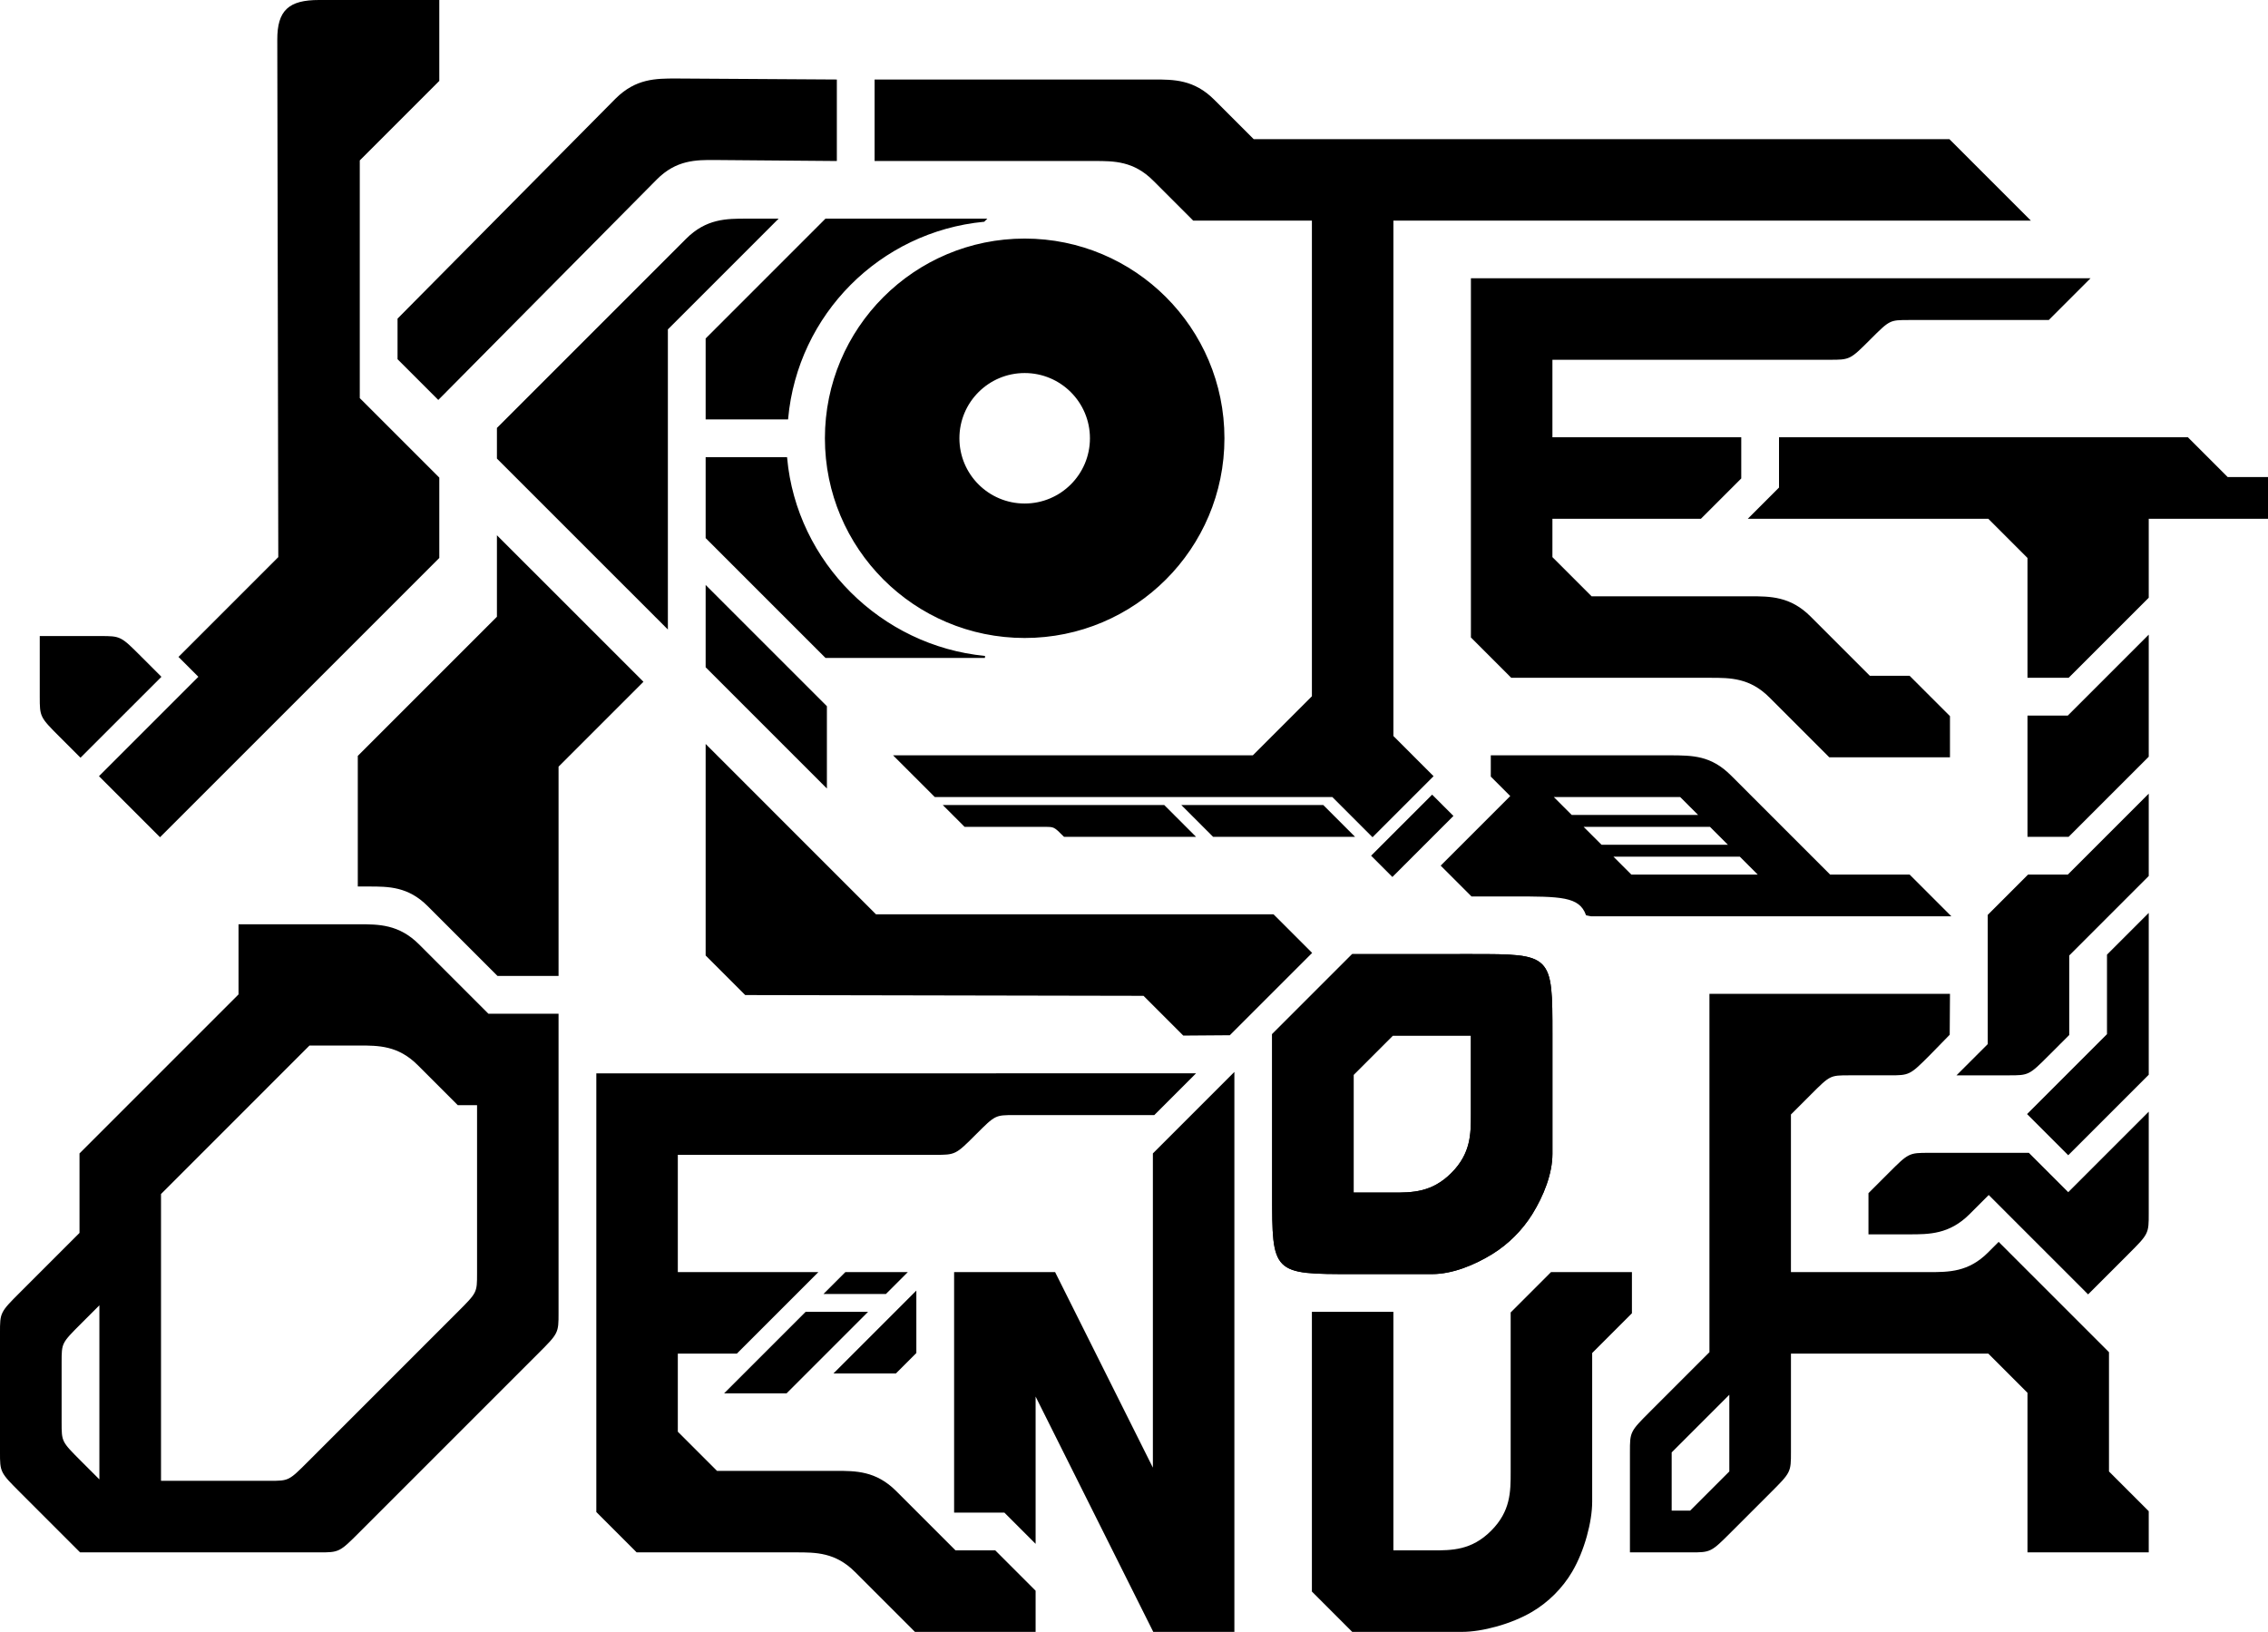
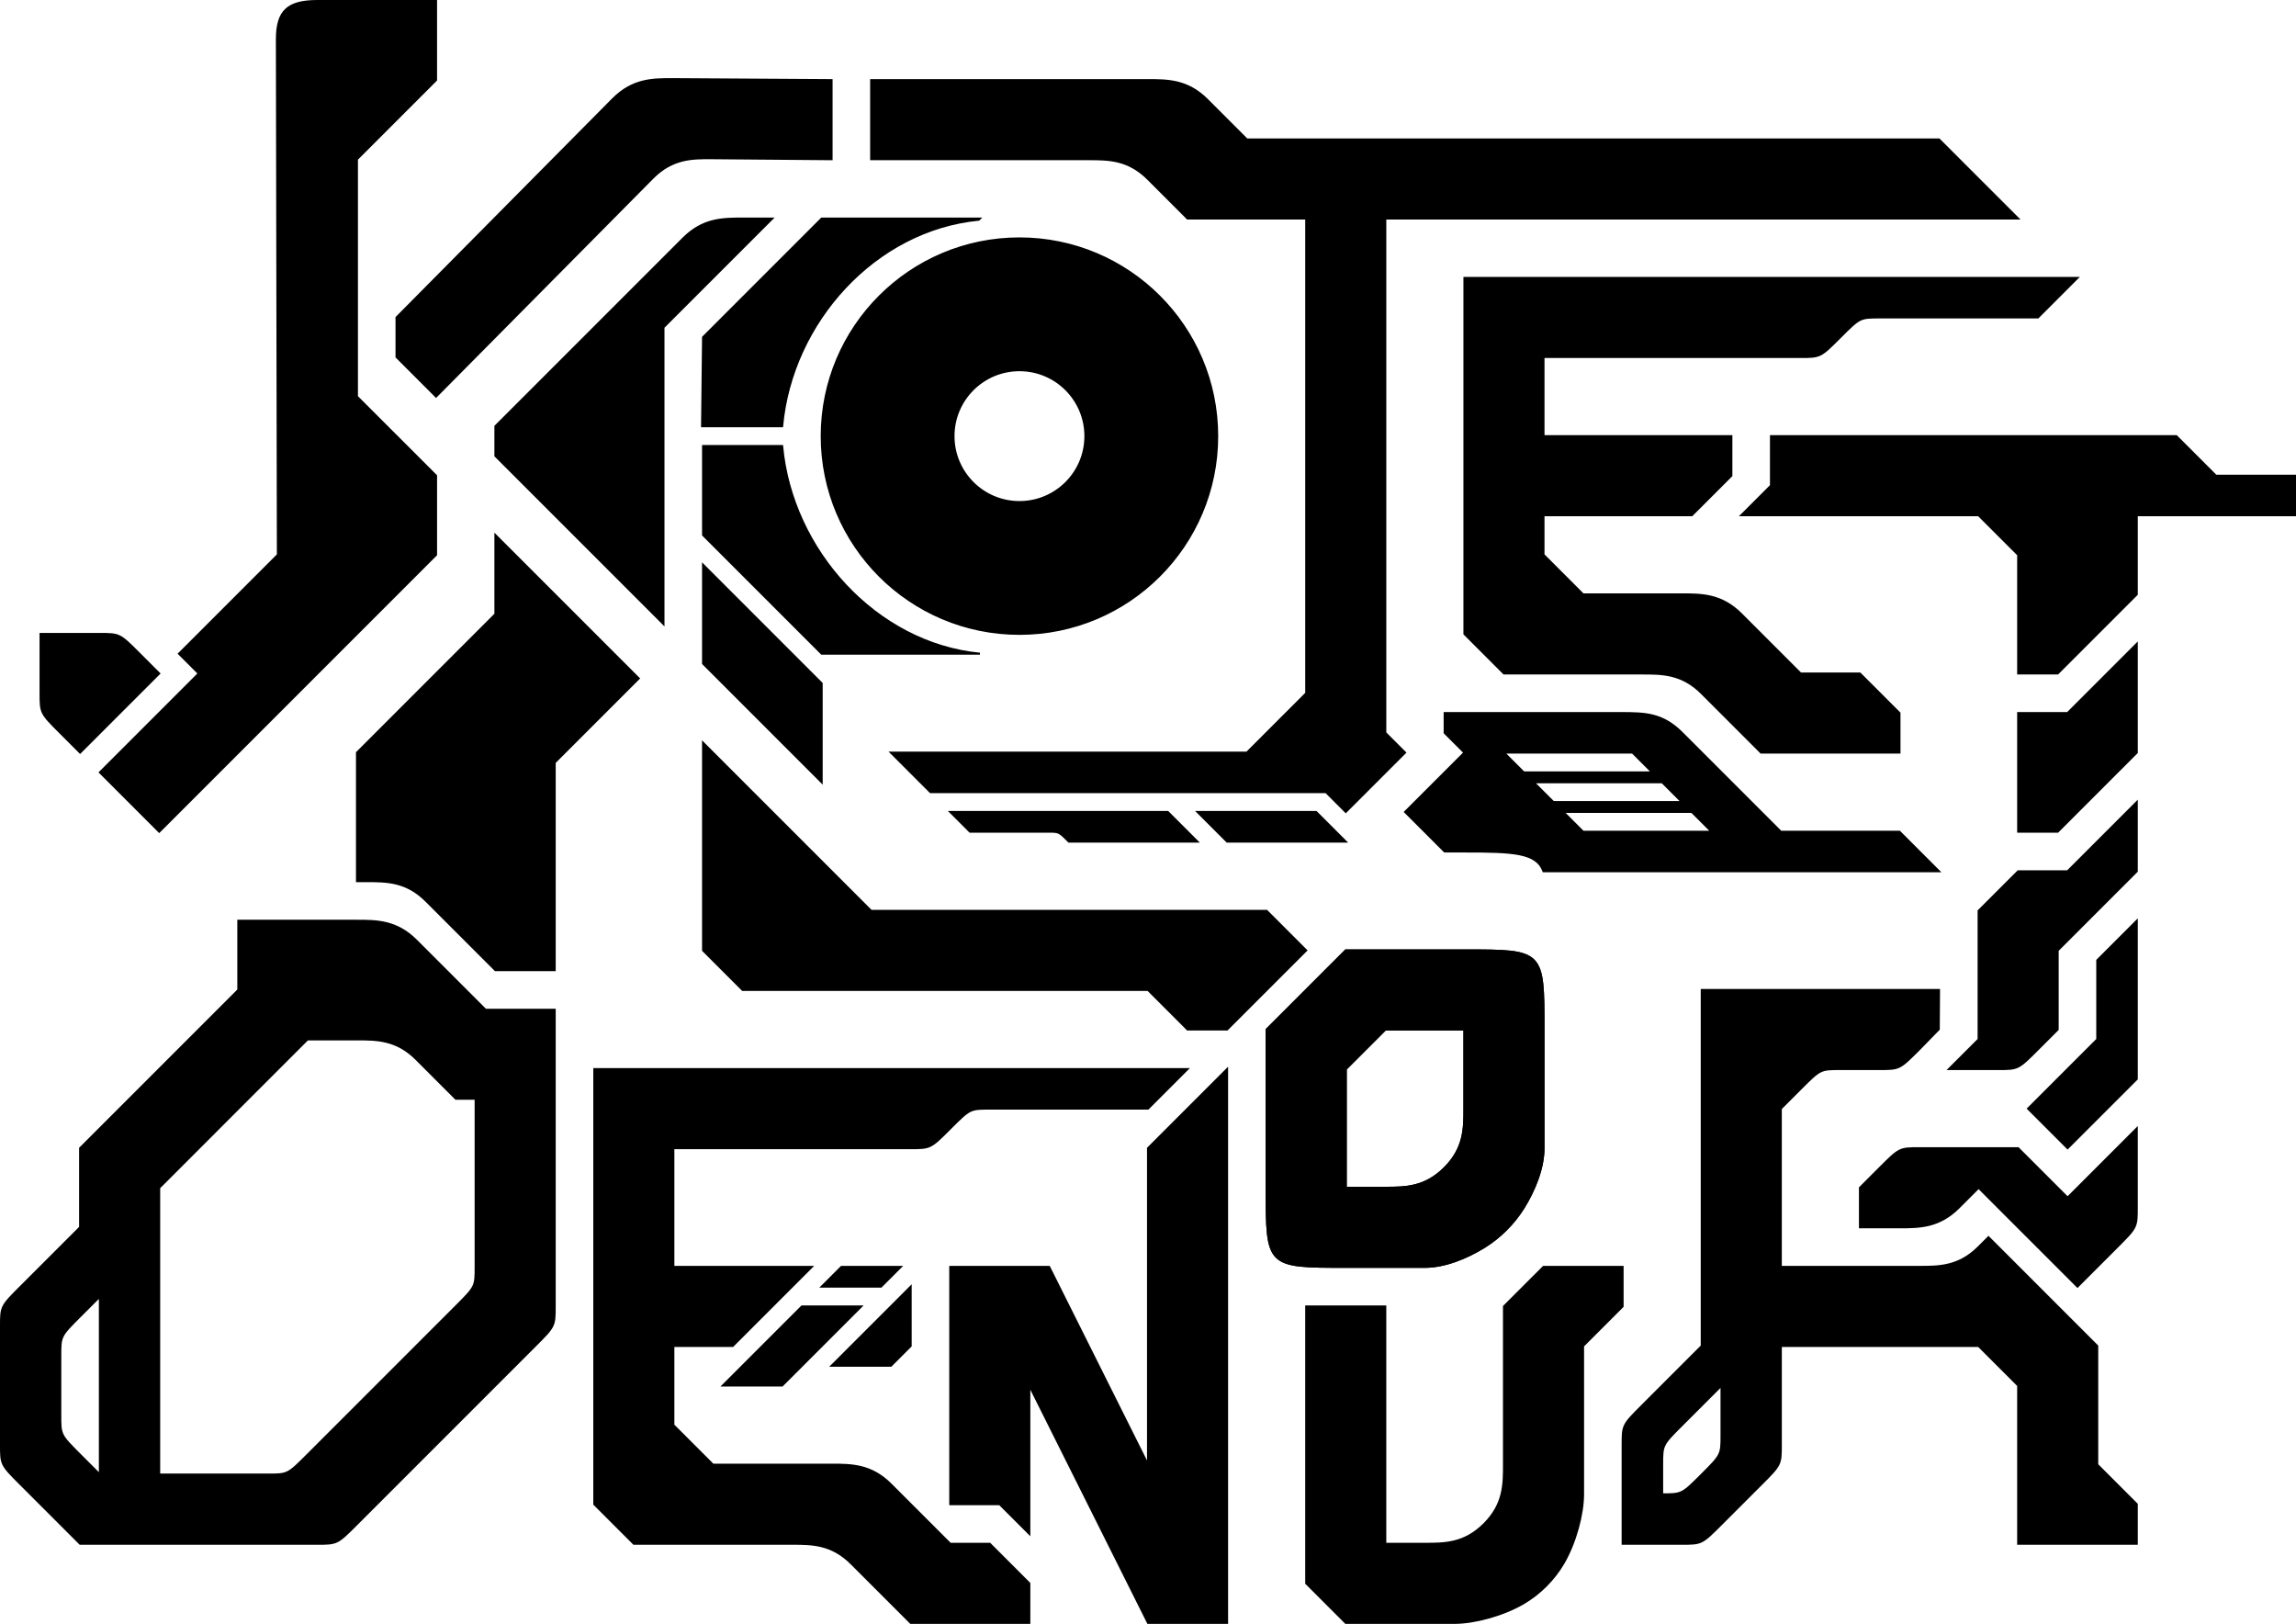
- <svg xmlns="http://www.w3.org/2000/svg" width="301.89mm" height="217.223mm" viewBox="0 0 301.89 217.223" version="1.1" id="svg5" xml:space="preserve">
+ <svg xmlns="http://www.w3.org/2000/svg" width="307.182mm" height="217.223mm" viewBox="0 0 307.182 217.223" version="1.1" id="svg5" xml:space="preserve">
  <defs id="defs2" />
  <g id="layer1" transform="translate(10.71583,-15.7425)">
    <path id="path117" style="fill:#000000;stroke:#000000;stroke-width:0.265;stroke-dasharray:none;stroke-opacity:1" d="m 88.635,44.979 c -2.646,0 -5.292,5e-6 -7.938,2.646 L 55.562,72.76 v 3.969 L 78.052,99.219 V 59.531 L 92.604,44.979 Z M 55.562,87.312 V 97.896 L 37.042,116.417 v 17.198 h 1.323 c 2.646,0 5.292,1e-5 7.938,2.646 l 9.26,9.26 H 63.5 v -27.781 l 11.245,-11.245 z" />
-     <path id="path119" style="fill:#000000;stroke:#000000;stroke-width:0.265;stroke-dasharray:none;stroke-opacity:1" d="m 99.219,44.979 -15.875,15.875 V 71.438 H 94.061 C 95.339,57.523 106.326,46.48 120.234,45.131 l 0.151,-0.151 z m 26.458,2.653 c -14.612,0 -26.458,11.843 -26.458,26.451 0,14.609 11.846,26.451 26.458,26.451 14.613,0 26.458,-11.843 26.458,-26.451 0,-14.609 -11.846,-26.451 -26.458,-26.451 z m 0,17.634 c 4.871,0 8.82,3.948 8.82,8.817 0,4.87 -3.949,8.817 -8.82,8.817 -4.871,0 -8.82,-3.948 -8.82,-8.817 0,-4.87 3.949,-8.817 8.82,-8.817 z M 83.344,76.729 V 87.312 l 15.875,15.875 h 21.167 C 106.477,101.839 95.205,90.644 93.927,76.729 Z m 0,17.198 v 10.583 l 11.906,11.906 3.969,3.969 v -10.583 z m 0,21.167 V 142.875 l 5.189,5.189 53.019,0.103 5.292,5.292 6.084,-0.045 10.826,-10.826 -4.996,-4.996 -0.011,-0.008 h -52.914 z" />
-     <path id="path223" style="fill:#000000;stroke:#000000;stroke-width:0.265;stroke-dasharray:none;stroke-opacity:1" d="m 105.833,26.458 v 10.583 h 29.104 c 2.646,0 5.292,1.3e-5 7.938,2.646 l 5.292,5.292 h 15.875 v 5.292 58.208 l -7.938,7.938 h -47.625 l 5.292,5.292 h 52.917 l 5.292,5.292 7.938,-7.938 -5.292,-5.292 V 44.979 h 84.667 L 254,39.688 248.708,34.396 h -92.604 l -5.292,-5.292 c -2.646,-2.646 -5.292,-2.646 -7.938,-2.646 z m 82.021,89.958 v 2.646 l 2.646,2.646 -9.26,9.26 3.969,3.969 h 2.646 2.646 c 6.566,0 9.057,0.002 10.003,2.53 l 0.58,0.116 h 47.625 l -5.292,-5.292 H 232.833 L 219.604,119.062 c -2.646,-2.646 -5.037,-2.62 -7.938,-2.646 z m -7.938,5.292 -3.969,3.969 -3.969,3.969 2.646,2.646 7.938,-7.938 z m 15.875,0 h 17.198 l 2.646,2.646 H 198.438 Z m -80.698,1.323 2.646,2.646 h 10.583 c 1.323,0 1.323,0 2.646,1.323 h 17.198 l -3.969,-3.969 z m 31.75,0 L 150.812,127 h 18.521 l -3.969,-3.969 z m 52.917,2.646 h 17.198 l 2.646,2.646 h -17.198 z m 3.969,3.969 h 17.198 l 2.646,2.646 H 206.375 Z" />
-     <path id="path225" style="fill:#000000;stroke:#000000;stroke-width:0.265;stroke-dasharray:none;stroke-opacity:1" d="m 185.208,52.917 v 47.625 l 5.292,5.292 h 26.458 c 2.646,0 5.292,0 7.938,2.646 l 7.938,7.938 h 15.875 V 111.125 l -5.292,-5.292 H 238.125 l -7.938,-7.937 C 227.542,95.25 224.896,95.25 222.25,95.25 h -21.167 l -5.292,-5.292 v -5.292 h 19.844 L 220.927,79.375 V 74.083 H 195.792 V 63.5 h 31.75 5.292 c 2.646,0 2.646,0 5.292,-2.646 2.646,-2.646 2.646,-2.646 5.292,-2.646 h 18.521 l 5.292,-5.292 z" />
-     <path id="path227" style="fill:#000000;stroke:#000000;stroke-width:0.265;stroke-dasharray:none;stroke-opacity:1" d="m 226.219,74.083 v 6.615 L 222.25,84.667 H 254 l 5.292,5.292 V 95.25 105.833 h 5.292 L 275.167,95.25 V 84.667 h 15.875 V 79.375 H 285.75 l -5.292,-5.292 z m 48.948,26.458 -10.583,10.583 h -5.292 V 127 h 5.292 l 10.583,-10.583 z m 0,21.167 -10.583,10.583 h -5.292 L 254,137.583 v 5.292 5.292 6.615 l -3.969,3.969 h 6.615 c 2.646,0 2.646,-2e-5 5.292,-2.646 l 2.646,-2.646 v -5.292 -4.457 -0.835 l 10.583,-10.583 z m 0,15.875 -5.292,5.292 v 10.583 l -10.583,10.583 5.292,5.292 10.583,-10.583 z m 0,26.458 -5.292,5.292 -5.292,5.292 -5.292,-5.292 H 246.062 c -2.646,0 -2.646,0 -5.292,2.646 L 238.125,174.625 v 5.292 h 5.292 c 2.646,0 5.292,0 7.938,-2.646 L 254,174.625 l 13.229,13.229 5.292,-5.292 c 2.646,-2.646 2.646,-2.646 2.646,-5.292 v -7.938 z" />
-     <path style="fill:#000000;stroke:#000000;stroke-width:0.265;stroke-dasharray:none;stroke-opacity:1" d="m 68.792,158.75 v 58.208 L 74.083,222.25 H 95.25 c 2.646,0 5.292,0 7.938,2.646 l 7.938,7.938 H 127 v -5.292 l -2.646,-2.646 -2.646,-2.646 h -5.292 l -7.938,-7.938 c -2.646,-2.646 -5.292,-2.646 -7.938,-2.646 H 84.667 L 79.375,206.375 v -10.583 h 7.938 L 97.896,185.208 H 79.375 l -3e-6,-15.875 h 34.396 c 2.646,0 2.646,0 5.292,-2.646 2.646,-2.646 2.646,-2.646 5.292,-2.646 H 142.875 l 5.292,-5.292 z" id="path225-8" />
+     <path id="path119" style="fill:#000000;stroke:#000000;stroke-width:0.265;stroke-dasharray:none;stroke-opacity:1" d="m 99.219,44.979 -15.875,15.875 -0.134,11.906 H 93.927 C 95.205,58.846 106.326,46.48 120.234,45.131 l 0.151,-0.151 z m 26.458,2.653 c -14.612,0 -26.458,11.843 -26.458,26.451 0,14.609 11.846,26.451 26.458,26.451 14.612,0 26.458,-11.843 26.458,-26.451 0,-14.609 -11.846,-26.451 -26.458,-26.451 z m 0,17.634 c 4.871,0 8.82,3.948 8.82,8.817 0,4.87 -3.949,8.817 -8.82,8.817 -4.871,0 -8.82,-3.948 -8.82,-8.817 0,-4.87 3.949,-8.817 8.82,-8.817 z M 83.344,75.406 V 87.312 l 15.875,15.875 h 21.167 C 106.477,101.839 95.205,89.321 93.927,75.406 Z m 0,15.875 v 13.229 l 11.906,11.906 3.969,3.969 v -13.229 z m 0,23.812 V 142.875 l 5.292,5.292 H 142.875 l 5.292,5.292 h 5.292 l 10.583,-10.583 -5.283,-5.283 -0.008,-0.008 h -0.003 -5.289 -47.625 z" />
+     <path id="path223" style="fill:#000000;stroke:#000000;stroke-width:0.265;stroke-dasharray:none;stroke-opacity:1" d="m 105.833,26.458 v 10.583 h 29.104 c 2.646,0 5.292,1.9e-5 7.938,2.646 l 5.292,5.292 h 15.875 v 5.292 58.208 l -7.938,7.938 h -47.625 l 5.292,5.292 h 52.917 l 2.646,2.646 7.938,-7.938 -2.646,-2.646 V 44.979 h 84.667 L 254,39.688 248.708,34.396 h -92.604 l -5.292,-5.292 c -2.646,-2.646 -5.292,-2.646 -7.938,-2.646 z M 182.562,111.125 v 2.646 l 2.646,2.646 -7.938,7.938 5.292,5.292 h 2.646 c 6.566,0 9.637,0.118 10.583,2.646 h 52.917 L 243.417,127 H 227.542 L 214.312,113.771 c -2.646,-2.646 -5.037,-2.62 -7.938,-2.646 z m 7.938,5.292 h 17.198 l 2.646,2.646 h -17.198 z m 3.969,3.969 h 17.198 l 2.646,2.646 H 197.115 Z M 116.417,124.354 119.062,127 h 10.583 c 1.323,0 1.323,0 2.646,1.323 h 17.198 l -3.969,-3.969 z m 33.073,0 3.969,3.969 h 15.875 l -3.969,-3.969 z m 48.948,0 h 17.198 L 218.281,127 h -17.198 z" />
+     <path id="path225" style="fill:#000000;stroke:#000000;stroke-width:0.265;stroke-dasharray:none;stroke-opacity:1" d="m 185.208,52.917 v 47.625 l 5.292,5.292 h 18.521 c 2.646,0 5.292,0 7.938,2.646 l 7.938,7.938 h 18.521 V 111.125 l -5.292,-5.292 h -7.938 l -7.938,-7.938 c -2.646,-2.646 -5.292,-2.646 -7.938,-2.646 l -13.229,3e-6 -5.292,-5.292 v -5.292 h 19.844 L 220.927,79.375 V 74.083 H 195.792 V 63.5 h 29.104 5.292 c 2.646,0 2.646,0 5.292,-2.646 2.646,-2.646 2.646,-2.646 5.292,-2.646 h 21.167 l 5.292,-5.292 z" />
+     <path id="path227" style="fill:#000000;stroke:#000000;stroke-width:0.265;stroke-dasharray:none;stroke-opacity:1" d="m 226.219,74.083 v 6.615 L 222.25,84.667 H 254 l 5.292,5.292 V 95.25 105.833 h 5.292 L 275.167,95.25 V 84.667 h 21.167 V 79.375 H 285.75 l -5.292,-5.292 z m 48.948,27.781 -9.26,9.26 h -6.615 V 127 h 5.292 l 10.583,-10.583 z m 0,21.167 -9.26,9.26 h -6.615 L 254,137.583 v 5.292 5.292 6.615 l -3.969,3.969 h 6.615 c 2.646,0 2.646,-2e-5 5.292,-2.646 l 2.646,-2.646 v -5.292 -4.457 -0.835 l 10.583,-10.583 z m 0,15.875 -5.292,5.292 v 10.583 l -9.26,9.26 5.292,5.292 9.26,-9.26 z m 0,27.781 -5.292,5.292 -3.969,3.969 -6.615,-6.615 H 246.062 c -2.646,0 -2.646,0 -5.292,2.646 L 238.125,174.625 v 5.292 h 5.292 c 2.646,0 5.292,0 7.938,-2.646 L 254,174.625 l 13.229,13.229 5.292,-5.292 c 2.646,-2.646 2.646,-2.646 2.646,-5.292 v -5.292 z" />
+     <path style="fill:#000000;stroke:#000000;stroke-width:0.265;stroke-dasharray:none;stroke-opacity:1" d="m 68.792,158.75 v 58.208 L 74.083,222.25 H 95.25 c 2.646,0 5.292,0 7.938,2.646 l 7.938,7.938 H 127 v -5.292 l -2.646,-2.646 -2.646,-2.646 h -5.292 l -7.938,-7.938 c -2.646,-2.646 -5.292,-2.646 -7.938,-2.646 H 84.667 L 79.375,206.375 v -10.583 h 7.938 L 97.896,185.208 H 79.375 l -3e-6,-15.875 H 111.125 c 2.646,0 2.646,0 5.292,-2.646 2.646,-2.646 2.646,-2.646 5.292,-2.646 H 142.875 l 5.292,-5.292 z" id="path225-8" />
    <path style="fill:#000000;stroke:#000000;stroke-width:0.265;stroke-dasharray:none;stroke-opacity:1" d="m 116.417,216.958 v -31.75 h 13.229 l 13.229,26.458 v -42.333 l 10.583,-10.583 1e-5,74.083 -10.583,-1e-5 -15.875,-31.75 v 0 19.844 l -1.323,-1.323 -2.646,-2.646 z" id="path259" />
    <path id="path15711" style="fill:#000000;stroke:#000000;stroke-width:0.265;stroke-dasharray:none;stroke-opacity:1" d="M 169.333,142.875 158.75,153.458 V 174.625 c 0,10.583 1e-5,10.583 10.583,10.583 h 10.583 c 2.646,0 5.565,-1.18 7.938,-2.646 2.122,-1.311 3.98,-3.17 5.292,-5.292 1.466,-2.372 2.646,-5.292 2.646,-7.938 v -15.875 c 0,-10.583 -1e-5,-10.583 -10.583,-10.583 z m 5.292,10.583 h 10.583 v 10.583 c 0,2.646 0,5.292 -2.646,7.938 -2.646,2.646 -5.292,2.646 -7.938,2.646 h -5.292 V 158.75 Z" />
    <path id="path321" style="fill:#000000;stroke:#000000;stroke-width:0.265;stroke-dasharray:none;stroke-opacity:1" d="M 195.792,185.208 190.5,190.5 v 5.292 l 1e-5,5.292 v 9.26 1.323 c 0,2.646 -1e-5,5.292 -2.646,7.938 -2.646,2.646 -5.292,2.646 -7.938,2.646 h -5.292 v -3.969 -7.938 V 206.375 190.5 h -10.583 v 10.583 21.167 5.292 l 5.292,5.292 h 5.292 6.615 2.646 c 2.646,1e-5 6.494,-1.018 9.26,-2.646 2.15,-1.265 4.027,-3.142 5.292,-5.292 1.628,-2.767 2.646,-6.615 2.646,-9.26 v -2.646 -11.906 l -1e-5,-5.292 L 206.375,190.5 v -5.292 z" />
-     <path id="path323" style="fill:#000000;stroke:#000000;stroke-width:0.265;stroke-dasharray:none;stroke-opacity:1" d="m 216.958,148.167 v 5.292 42.333 l -7.938,7.938 C 206.375,206.375 206.375,206.375 206.375,209.021 v 5.292 7.938 h 7.938 c 2.646,0 2.646,-1e-5 5.292,-2.646 l 5.292,-5.292 c 2.646,-2.646 2.646,-2.646 2.646,-5.292 V 195.792 H 254 l 5.292,5.292 -1e-5,21.167 h 15.875 v -5.292 l -5.292,-5.292 10e-6,-15.875 L 255.323,181.24 254,182.562 c -2.646,2.646 -5.292,2.646 -7.938,2.646 h -18.521 v -21.167 l 2.646,-2.646 c 2.646,-2.646 2.646,-2.646 5.292,-2.646 h 5.292 c 2.646,0 2.646,-2e-5 5.292,-2.646 l 2.612,-2.679 0.034,-5.258 z m 2.646,52.917 v 10.583 l -5.292,5.292 -2.646,-1e-5 v -7.938 z" />
+     <path id="path323" style="fill:#000000;stroke:#000000;stroke-width:0.265;stroke-dasharray:none;stroke-opacity:1" d="m 216.958,148.167 v 5.292 42.333 l -7.938,7.938 C 206.375,206.375 206.375,206.375 206.375,209.021 v 5.292 7.938 h 7.938 c 2.646,0 2.646,-1e-5 5.292,-2.646 l 5.292,-5.292 c 2.646,-2.646 2.646,-2.646 2.646,-5.292 V 195.792 H 254 l 5.292,5.292 -1e-5,21.167 h 15.875 v -5.292 l -5.292,-5.292 10e-6,-15.875 L 255.323,181.24 254,182.562 c -2.646,2.646 -5.292,2.646 -7.938,2.646 h -18.521 v -21.167 l 2.646,-2.646 c 2.646,-2.646 2.646,-2.646 5.292,-2.646 h 5.292 c 2.646,0 2.646,-2e-5 5.292,-2.646 l 2.612,-2.679 0.034,-5.258 z m 2.646,52.917 1e-5,6.615 c 0,2.646 0,2.646 -2.646,5.292 -2.646,2.646 -2.646,2.646 -5.292,2.646 v -3.969 c 0,-2.646 0,-2.646 2.646,-5.292 z" />
    <path id="path2649" style="fill:#000000;fill-opacity:1;stroke:#000000;stroke-width:0.265;stroke-dasharray:none;stroke-opacity:1" d="m 96.573,190.5 -10.583,10.583 h 7.938 L 104.51,190.5 Z" />
    <path style="fill:#000000;fill-opacity:1;stroke:#000000;stroke-width:0.265;stroke-dasharray:none;stroke-opacity:1" d="m 111.125,187.854 -10.583,10.583 h 7.938 l 2.646,-2.646 z" id="path2813" />
    <path id="path2815" style="fill:#000000;fill-opacity:1;stroke:#000000;stroke-width:0.265;stroke-dasharray:none;stroke-opacity:1" d="m 101.865,185.208 -2.646,2.646 h 7.937 l 2.646,-2.646 z" />
    <g id="layer1-5" transform="translate(174.9449,2.910833)">
      <g id="g528">
        <g id="g532">
          <path id="path115-8" style="fill:#000000;stroke:#000000;stroke-width:0.265;stroke-dasharray:none;stroke-opacity:1" d="m -143.195,12.964 c -3.969,2e-6 -5.432,1.323 -5.424,5.159 l 0.133,68.924 -13.229,13.229 2.646,2.646 -13.229,13.229 7.938,7.938 37.042,-37.042 V 76.464 L -137.903,65.881 v -31.75 l 10.583,-10.583 V 12.964 h -10.583 z m 39.555,13.097 -28.972,29.237 v 5.292 l 5.292,5.292 28.972,-29.237 c 2.634,-2.658 5.292,-2.668 7.938,-2.646 l 16.008,0.133 V 23.547 l -21.299,-0.133 c -2.646,0 -5.292,0 -7.937,2.646 z" />
          <path style="fill:#000000;fill-opacity:1;stroke:#000000;stroke-width:0.265;stroke-dasharray:none;stroke-opacity:1" d="m -180.237,105.568 v -7.937 h 7.938 c 2.646,0 2.646,0 5.292,2.646 l 2.646,2.646 -10.583,10.583 -2.646,-2.646 c -2.646,-2.646 -2.646,-2.646 -2.646,-5.292 z" id="path5517-2" />
        </g>
      </g>
    </g>
    <g id="layer1-4" transform="translate(231.3226,10.16704)">
      <g id="g528-8">
        <g id="g532-8" />
      </g>
      <path id="path383" style="fill:#000000;stroke:#000000;stroke-width:0.265" d="m -210.156,128.739 v 9.26 l -21.167,21.167 v 10.583 l -7.938,7.938 c -2.646,2.646 -2.646,2.646 -2.646,5.292 v 15.875 c 0,2.646 0,2.646 2.646,5.292 l 7.938,7.938 h 31.75 c 2.646,0 2.646,0 5.292,-2.646 0,0 1.012,-1.012 2.692,-2.692 l 21.12,-21.12 c 2.646,-2.646 2.646,-2.646 2.646,-5.292 v -39.688 h -9.26 l -9.26,-9.26 c -2.646,-2.646 -5.292,-2.646 -7.938,-2.646 z m 9.26,15.875 h 6.615 c 2.646,0 5.292,0 7.938,2.646 l 5.292,5.292 h 2.646 v 22.49 c 0,2.646 0,2.646 -2.646,5.292 l -19.844,19.844 c -2.646,2.646 -2.646,2.646 -5.292,2.646 h -14.552 v -38.365 z m -27.781,34.396 v 23.813 l -2.646,-2.646 c -2.646,-2.646 -2.646,-2.646 -2.646,-5.292 v -7.938 c 0,-2.646 0,-2.646 2.646,-5.292 z" />
    </g>
    <path id="path503" style="fill:#000000;stroke:#000000;stroke-width:0.265;stroke-dasharray:none;stroke-opacity:1" d="M 169.333,142.875 158.75,153.458 V 174.625 c 0,10.583 1e-5,10.583 10.583,10.583 h 10.583 c 2.646,0 5.565,-1.18 7.938,-2.646 2.122,-1.311 3.98,-3.17 5.292,-5.292 1.466,-2.372 2.646,-5.292 2.646,-7.938 v -15.875 c 0,-10.583 -1e-5,-10.583 -10.583,-10.583 z m 5.292,10.583 h 10.583 v 10.583 c 0,2.646 0,5.292 -2.646,7.938 -2.646,2.646 -5.292,2.646 -7.938,2.646 h -5.292 V 158.75 Z" />
  </g>
</svg>
